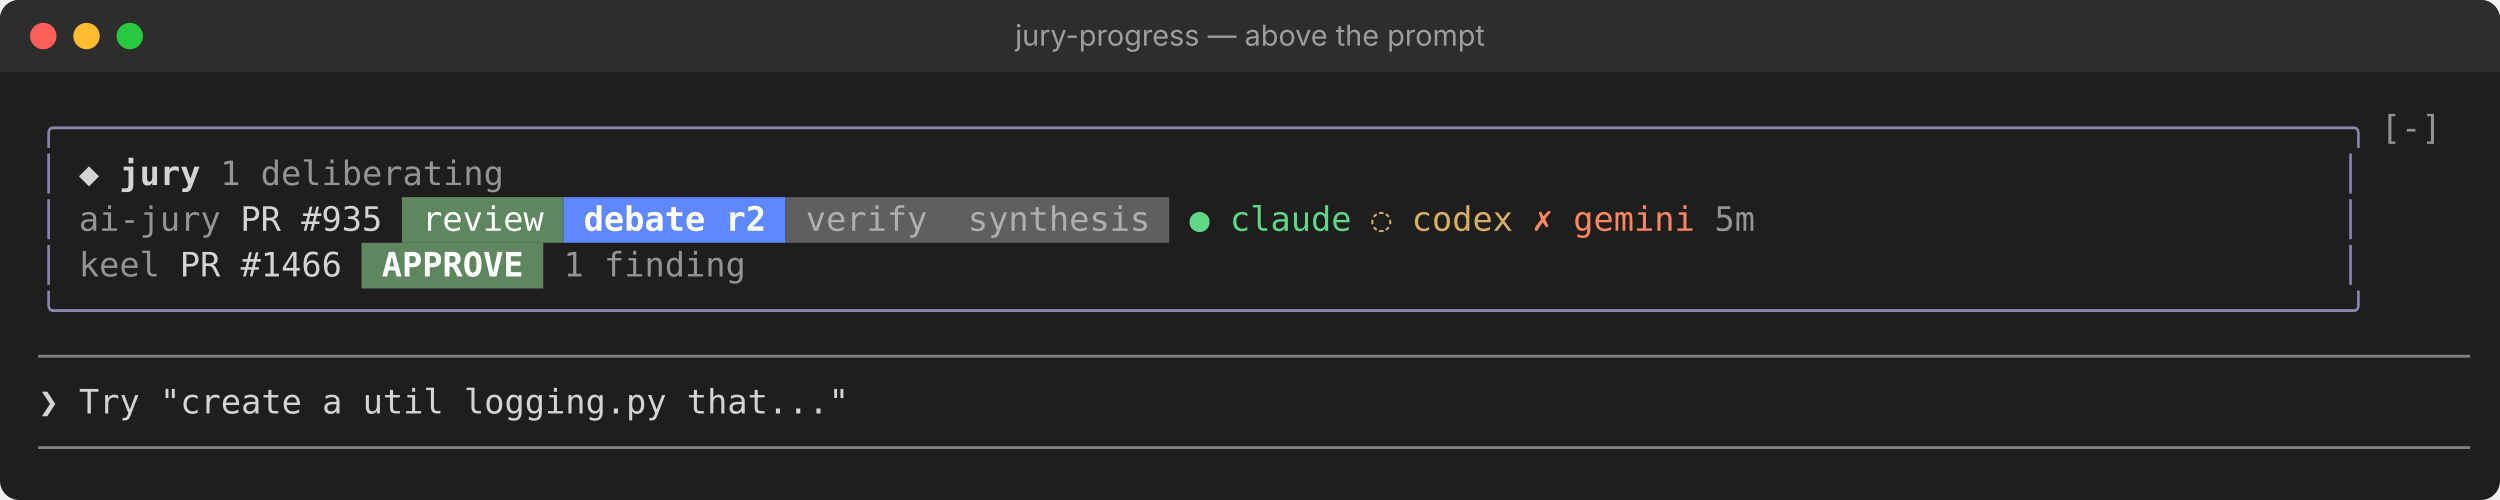
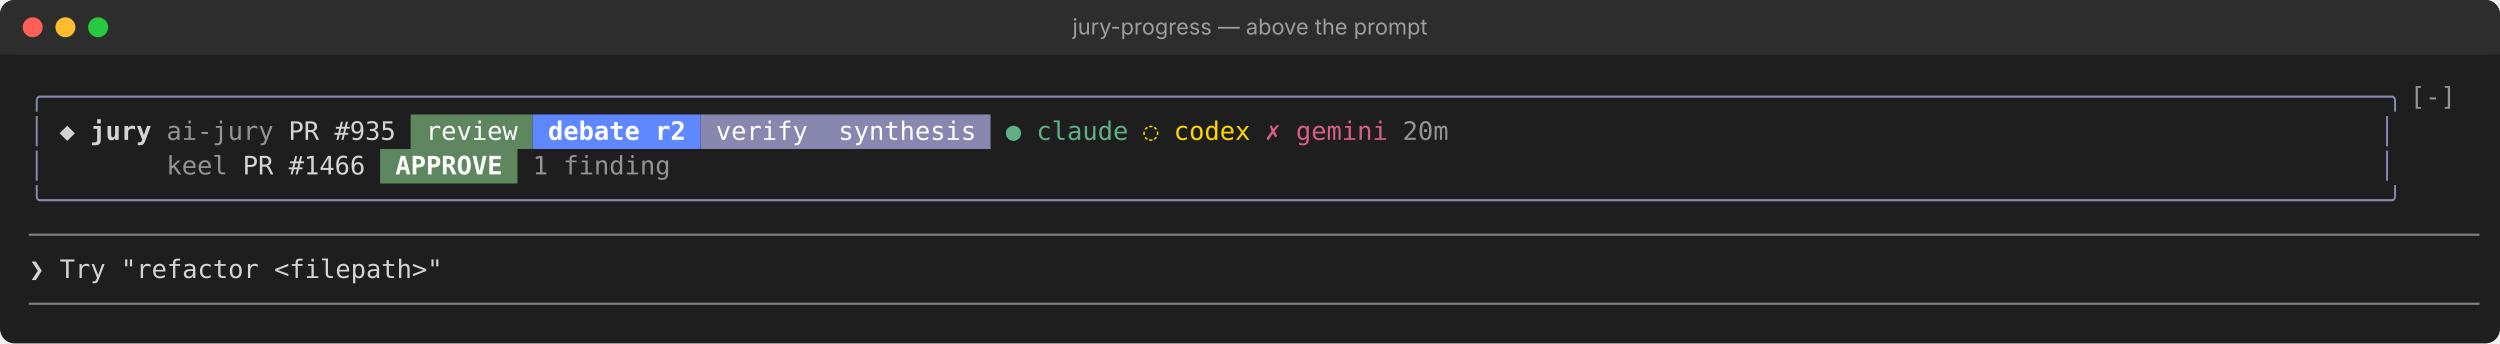
- <svg xmlns="http://www.w3.org/2000/svg" width="1040" height="208" viewBox="0 0 1040 208" role="img" aria-label="jury-progress — above the prompt">
+ <svg xmlns="http://www.w3.org/2000/svg" width="1376" height="189" viewBox="0 0 1376 189" role="img" aria-label="jury-progress — above the prompt">
  <rect width="100%" height="100%" rx="8" fill="#1e1e1e" />
  <rect width="100%" height="30" rx="8" fill="#2d2d2d" />
  <rect y="22" width="100%" height="8" fill="#2d2d2d" />
  <circle cx="18" cy="15" r="5.5" fill="#ff5f57" />
  <circle cx="36" cy="15" r="5.5" fill="#febc2e" />
  <circle cx="54" cy="15" r="5.5" fill="#28c840" />
-   <text x="520" y="19" fill="#9d9d9d" font-family="-apple-system,Segoe UI,sans-serif" font-size="12" text-anchor="middle">jury-progress — above the prompt</text>
-   <rect x="167.2" y="82" width="67.2" height="19" fill="#5f875f" />
-   <rect x="234.4" y="82" width="92.4" height="19" fill="#5f87ff" />
-   <rect x="326.8" y="82" width="159.6" height="19" fill="#5f5f5f" />
-   <rect x="150.4" y="101" width="75.6" height="19" fill="#5f875f" />
+   <text x="688" y="19" fill="#9d9d9d" font-family="-apple-system,Segoe UI,sans-serif" font-size="12" text-anchor="middle">jury-progress — above the prompt</text>
+   <rect x="226.0" y="63" width="67.2" height="19" fill="#5f875f" />
+   <rect x="293.2" y="63" width="92.4" height="19" fill="#5f87ff" />
+   <rect x="385.6" y="63" width="159.6" height="19" fill="#8787af" />
+   <rect x="209.2" y="82" width="75.6" height="19" fill="#5f875f" />
  <g font-family="SF Mono,Menlo,Consolas,DejaVu Sans Mono,monospace" font-size="14" xml:space="preserve">
-     <text x="16.0" y="58" fill="#8787af" textLength="966.0" lengthAdjust="spacingAndGlyphs">╭─────────────────────────────────────────────────────────────────────────────────────────────────────────────────╮</text>
-     <text x="990.4" y="58" fill="#949494" textLength="25.2" lengthAdjust="spacingAndGlyphs">[-]</text>
+     <text x="16.0" y="58" fill="#8787af" textLength="1302.0" lengthAdjust="spacingAndGlyphs">╭─────────────────────────────────────────────────────────────────────────────────────────────────────────────────────────────────────────────────────────╮</text>
+     <text x="1326.4" y="58" fill="#949494" textLength="25.2" lengthAdjust="spacingAndGlyphs">[-]</text>
    <text x="16.0" y="77" fill="#8787af" textLength="8.4" lengthAdjust="spacingAndGlyphs">│</text>
    <text x="32.8" y="77" fill="#d4d4d4" font-weight="bold" textLength="50.4" lengthAdjust="spacingAndGlyphs">◆ jury</text>
-     <text x="91.6" y="77" fill="#949494" textLength="117.6" lengthAdjust="spacingAndGlyphs">1 deliberating</text>
-     <text x="973.6" y="77" fill="#8787af" textLength="8.4" lengthAdjust="spacingAndGlyphs">│</text>
+     <text x="91.6" y="77" fill="#949494" textLength="58.8" lengthAdjust="spacingAndGlyphs">ai-jury</text>
+     <text x="158.8" y="77" fill="#d4d4d4" textLength="58.8" lengthAdjust="spacingAndGlyphs">PR #935</text>
+     <text x="234.4" y="77" fill="#ffffff" textLength="50.4" lengthAdjust="spacingAndGlyphs">review</text>
+     <text x="301.6" y="77" fill="#ffffff" font-weight="bold" textLength="75.6" lengthAdjust="spacingAndGlyphs">debate r2</text>
+     <text x="394.0" y="77" fill="#ffffff" textLength="142.8" lengthAdjust="spacingAndGlyphs">verify  synthesis</text>
+     <text x="553.6" y="77" fill="#5faf87" textLength="67.2" lengthAdjust="spacingAndGlyphs">● claude</text>
+     <text x="629.2" y="77" fill="#ffd700" textLength="58.8" lengthAdjust="spacingAndGlyphs">◌ codex</text>
+     <text x="696.4" y="77" fill="#d75f87" textLength="67.2" lengthAdjust="spacingAndGlyphs">✗ gemini</text>
+     <text x="772.0" y="77" fill="#949494" textLength="25.2" lengthAdjust="spacingAndGlyphs">20m</text>
+     <text x="1309.6" y="77" fill="#8787af" textLength="8.4" lengthAdjust="spacingAndGlyphs">│</text>
    <text x="16.0" y="96" fill="#8787af" textLength="8.4" lengthAdjust="spacingAndGlyphs">│</text>
-     <text x="32.8" y="96" fill="#949494" textLength="58.8" lengthAdjust="spacingAndGlyphs">ai-jury</text>
-     <text x="100.0" y="96" fill="#d4d4d4" textLength="58.8" lengthAdjust="spacingAndGlyphs">PR #935</text>
-     <text x="175.6" y="96" fill="#ffffff" textLength="50.4" lengthAdjust="spacingAndGlyphs">review</text>
-     <text x="242.8" y="96" fill="#ffffff" font-weight="bold" textLength="75.6" lengthAdjust="spacingAndGlyphs">debate r2</text>
-     <text x="335.2" y="96" fill="#afafaf" textLength="142.8" lengthAdjust="spacingAndGlyphs">verify  synthesis</text>
-     <text x="494.8" y="96" fill="#5fd787" textLength="67.2" lengthAdjust="spacingAndGlyphs">● claude</text>
-     <text x="570.4" y="96" fill="#d7af5f" textLength="58.8" lengthAdjust="spacingAndGlyphs">◌ codex</text>
-     <text x="637.6" y="96" fill="#ff875f" textLength="67.2" lengthAdjust="spacingAndGlyphs">✗ gemini</text>
-     <text x="713.2" y="96" fill="#949494" textLength="16.8" lengthAdjust="spacingAndGlyphs">5m</text>
-     <text x="973.6" y="96" fill="#8787af" textLength="8.4" lengthAdjust="spacingAndGlyphs">│</text>
-     <text x="16.0" y="115" fill="#8787af" textLength="8.4" lengthAdjust="spacingAndGlyphs">│</text>
-     <text x="32.8" y="115" fill="#949494" textLength="33.6" lengthAdjust="spacingAndGlyphs">keel</text>
-     <text x="74.8" y="115" fill="#d4d4d4" textLength="67.2" lengthAdjust="spacingAndGlyphs">PR #1466</text>
-     <text x="158.8" y="115" fill="#ffffff" font-weight="bold" textLength="58.8" lengthAdjust="spacingAndGlyphs">APPROVE</text>
-     <text x="234.4" y="115" fill="#949494" textLength="75.6" lengthAdjust="spacingAndGlyphs">1 finding</text>
-     <text x="973.6" y="115" fill="#8787af" textLength="8.4" lengthAdjust="spacingAndGlyphs">│</text>
-     <text x="16.0" y="134" fill="#8787af" textLength="966.0" lengthAdjust="spacingAndGlyphs">╰─────────────────────────────────────────────────────────────────────────────────────────────────────────────────╯</text>
-     <text x="16.0" y="153" fill="#808080" textLength="1008.0" lengthAdjust="spacingAndGlyphs">────────────────────────────────────────────────────────────────────────────────────────────────────────────────────────</text>
-     <text x="16.0" y="172" fill="#d4d4d4" textLength="336.0" lengthAdjust="spacingAndGlyphs">❯ Try "create a util logging.py that..."</text>
-     <text x="16.0" y="191" fill="#808080" textLength="1008.0" lengthAdjust="spacingAndGlyphs">────────────────────────────────────────────────────────────────────────────────────────────────────────────────────────</text>
+     <text x="91.6" y="96" fill="#949494" textLength="33.6" lengthAdjust="spacingAndGlyphs">keel</text>
+     <text x="133.6" y="96" fill="#d4d4d4" textLength="67.2" lengthAdjust="spacingAndGlyphs">PR #1466</text>
+     <text x="217.6" y="96" fill="#ffffff" font-weight="bold" textLength="58.8" lengthAdjust="spacingAndGlyphs">APPROVE</text>
+     <text x="293.2" y="96" fill="#949494" textLength="75.6" lengthAdjust="spacingAndGlyphs">1 finding</text>
+     <text x="1309.6" y="96" fill="#8787af" textLength="8.4" lengthAdjust="spacingAndGlyphs">│</text>
+     <text x="16.0" y="115" fill="#8787af" textLength="1302.0" lengthAdjust="spacingAndGlyphs">╰─────────────────────────────────────────────────────────────────────────────────────────────────────────────────────────────────────────────────────────╯</text>
+     <text x="16.0" y="134" fill="#808080" textLength="1344.0" lengthAdjust="spacingAndGlyphs">────────────────────────────────────────────────────────────────────────────────────────────────────────────────────────────────────────────────────────────────</text>
+     <text x="16.0" y="153" fill="#d4d4d4" textLength="226.8" lengthAdjust="spacingAndGlyphs">❯ Try "refactor &lt;filepath&gt;"</text>
+     <text x="16.0" y="172" fill="#808080" textLength="1344.0" lengthAdjust="spacingAndGlyphs">────────────────────────────────────────────────────────────────────────────────────────────────────────────────────────────────────────────────────────────────</text>
  </g>
</svg>
